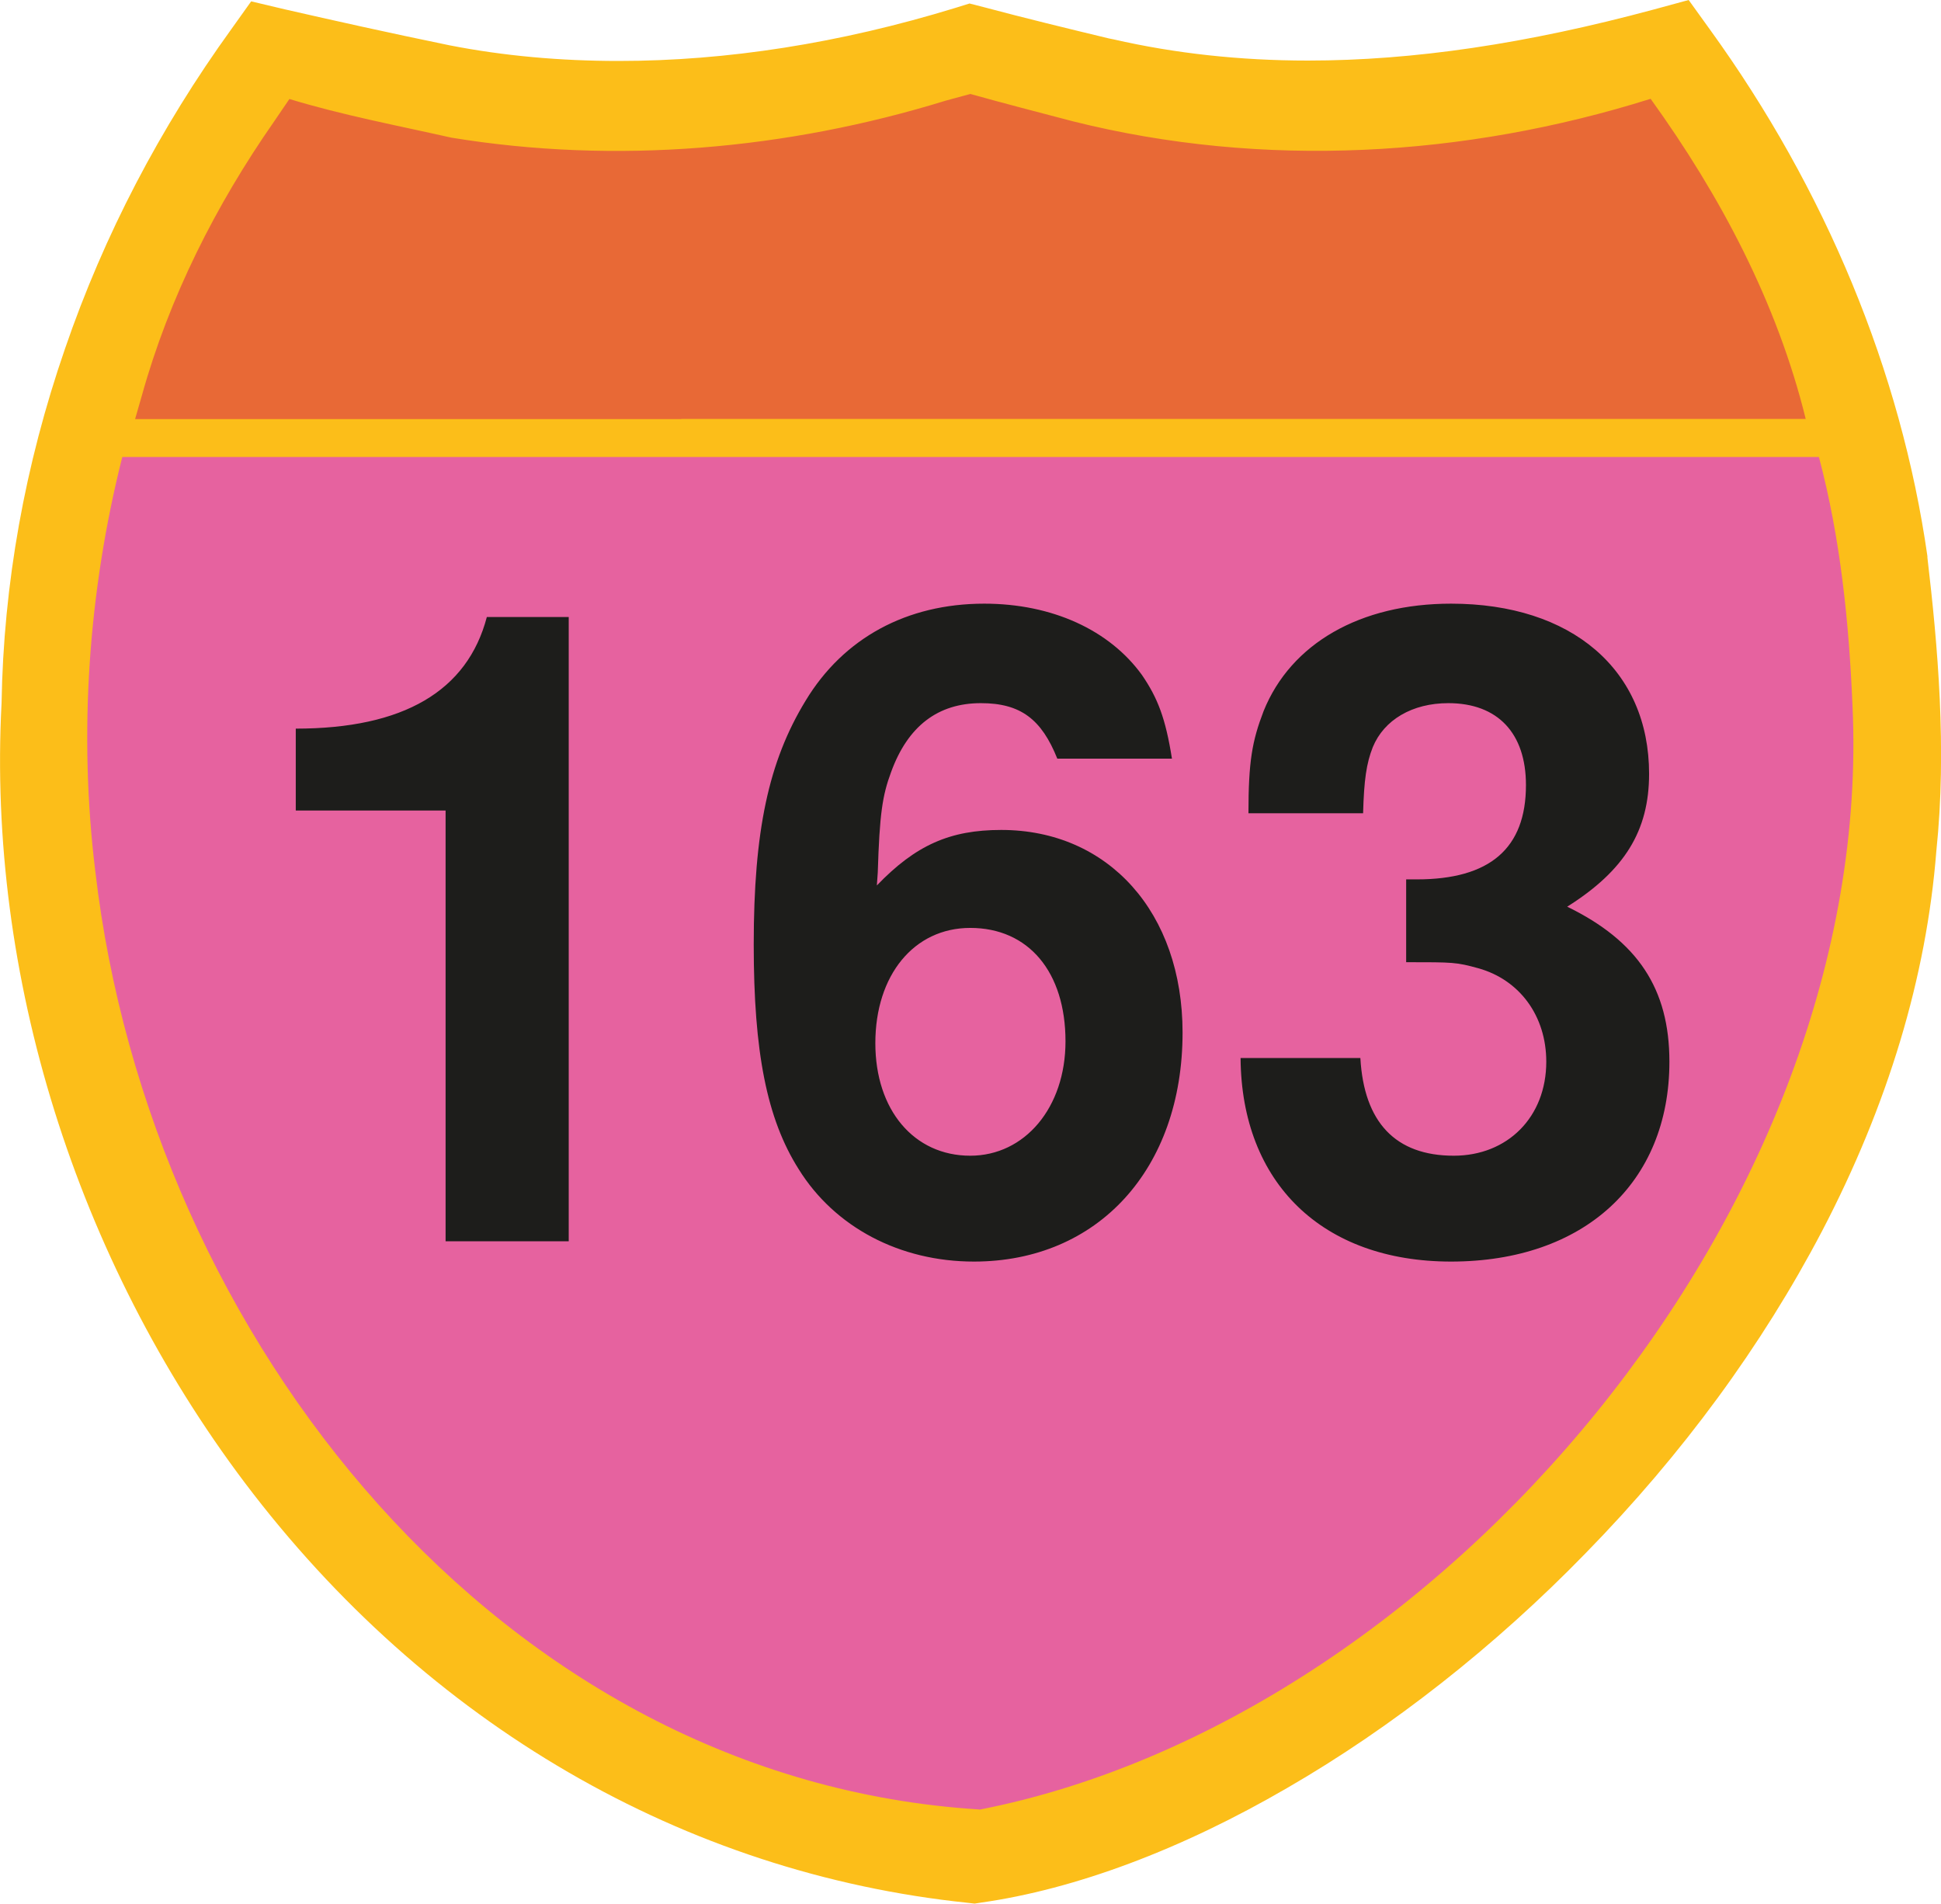
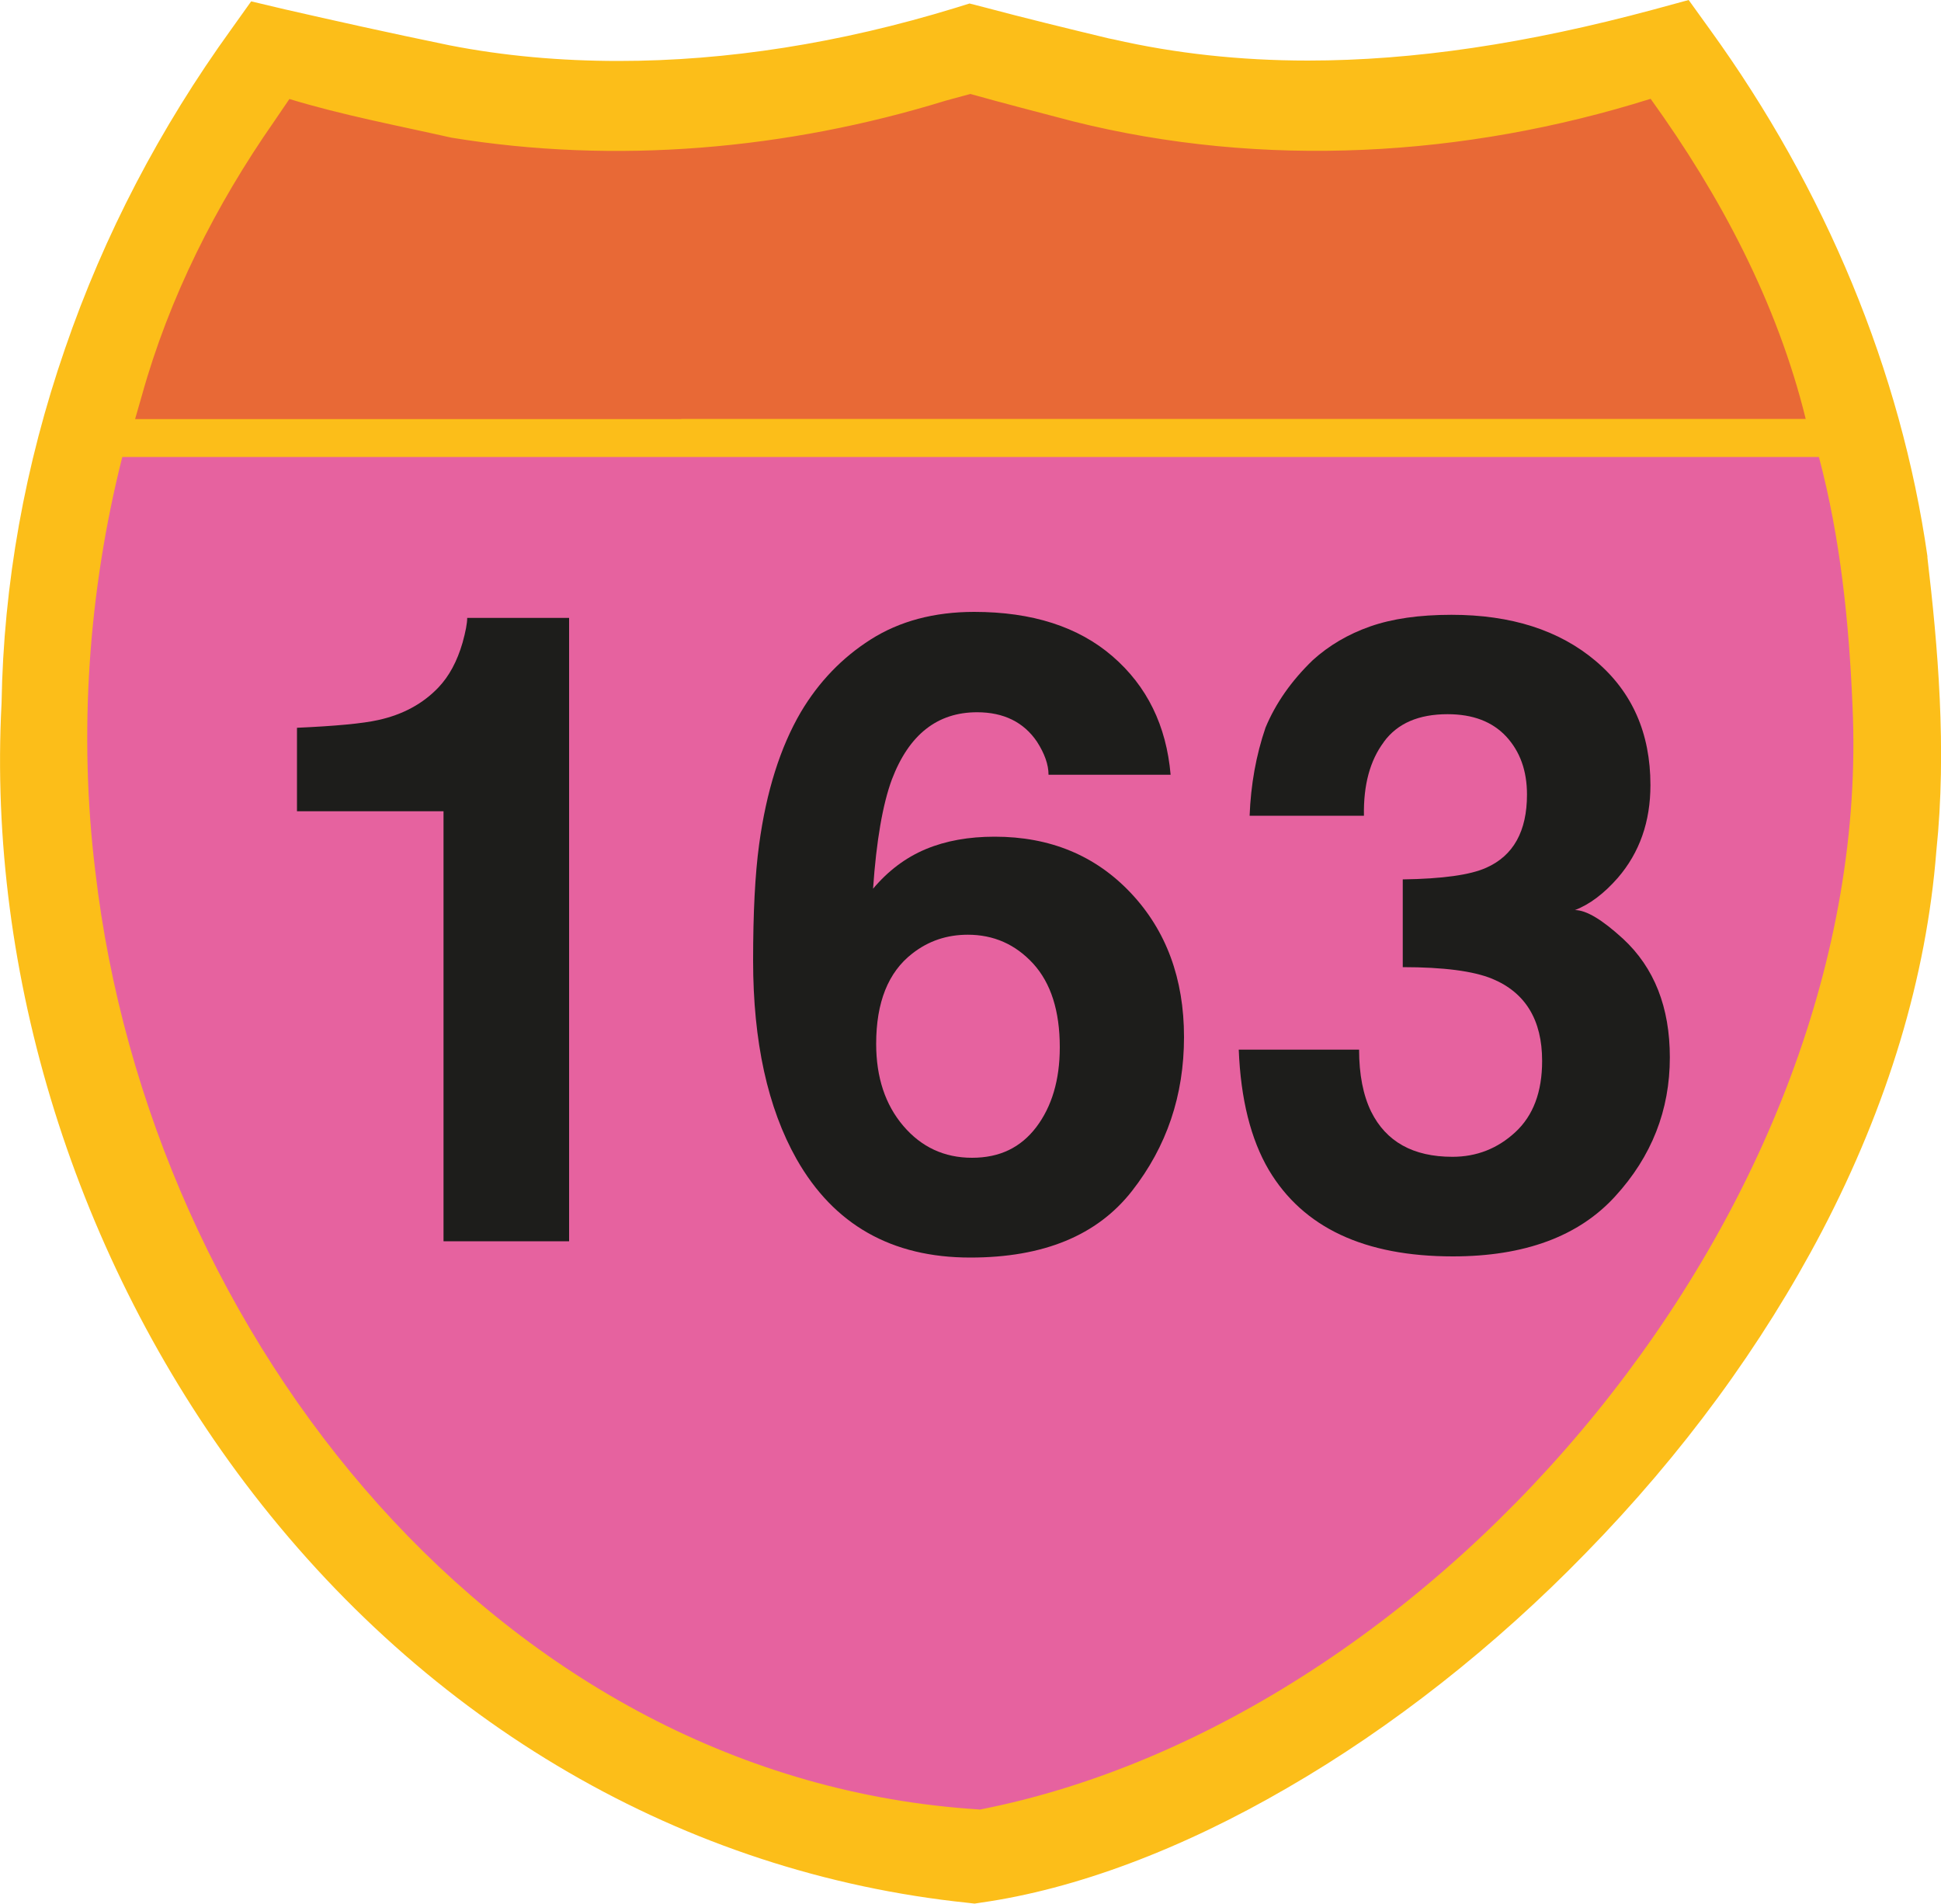
<svg xmlns="http://www.w3.org/2000/svg" id="Calque_2" data-name="Calque 2" viewBox="0 0 100 98.06">
  <defs>
    <style>
      .cls-1 {
+         fill: none;
+         isolation: isolate;
+       }
+ 
+       .cls-2 {
        fill: #e86936;
      }

-       .cls-2 {
+       .cls-3 {
        fill: #fcbe19;
      }

-       .cls-3 {
+       .cls-4 {
        fill: #e6629f;
      }

-       .cls-4 {
+       .cls-5 {
        fill: #1d1d1b;
-         font-family: Helvetica-Bold, Helvetica;
-         font-size: 45.36px;
-         font-weight: 700;
-         isolation: isolate;
      }
    </style>
  </defs>
  <g id="Calque_1-2" data-name="Calque 1">
-     <path class="cls-2" d="m99.3,28.72v-.07c-1.36-9.51-5.24-18.89-11.22-27.15l-1.08-1.5-1.8.49c-6.53,1.76-12.37,2.63-17.82,2.63-3.49,0-6.86-.37-10-1.09l-.25-.05c-2.12-.51-4.3-1.04-6.44-1.61l-.74-.19-.74.23c-5.94,1.82-11.77,2.73-17.34,2.73-3,0-5.93-.26-8.73-.81-3.25-.67-5.93-1.27-8.47-1.85l-1.73-.41-1.02,1.43c-3.67,5.08-6.56,10.6-8.57,16.46C1.28,23.95.18,30.09.08,36.23c-.74,13.99,3.83,28.61,12.54,40.16,9.38,12.42,22.63,20.11,37.25,21.63l.34.04.32-.05c4.87-.69,10.32-2.73,15.79-5.91,5.4-3.12,10.71-7.3,15.36-12.08,5.01-5.12,9.1-10.71,12.19-16.6,3.4-6.51,5.38-13.09,5.89-19.58.55-5.27.07-10.6-.46-15.12h0Z" />
-     <path class="cls-3" d="m50.46,93.22c23.62-4.62,46.18-31.01,44.98-56.87-.18-4.3-.62-8.63-1.73-12.81H6.3c-1.75,6.93-2.26,14.25-1.39,21.34,2.8,24.11,20.94,46.8,45.54,48.33h0Z" />
-     <path class="cls-1" d="m35.11,21.59H6.96l.35-1.22c1.41-5.06,3.81-9.81,6.81-14.11l.79-1.16c2.73.83,5.54,1.36,8.34,1.99,8.48,1.39,17.29.62,25.49-1.91l1.25-.34c1.76.49,3.53.95,5.29,1.41,9.79,2.45,20.18,1.85,29.76-1.16,3.58,4.97,6.51,10.48,7.99,16.49h-57.93Z" />
-     <text class="cls-4" transform="translate(12.16 63.94)">
-       <tspan x="0" y="0">163</tspan>
-     </text>
+     <path class="cls-3" d="m99.3,28.72v-.07c-1.36-9.51-5.24-18.89-11.22-27.15l-1.08-1.5-1.8.49c-6.53,1.76-12.37,2.63-17.82,2.63-3.49,0-6.86-.37-10-1.09l-.25-.05c-2.12-.51-4.3-1.04-6.44-1.61l-.74-.19-.74.23c-5.94,1.82-11.77,2.73-17.34,2.73-3,0-5.93-.26-8.73-.81-3.25-.67-5.93-1.27-8.47-1.85l-1.73-.41-1.02,1.43c-3.67,5.08-6.56,10.6-8.57,16.46C1.28,23.95.18,30.09.08,36.23c-.74,13.99,3.83,28.61,12.54,40.16,9.38,12.42,22.63,20.11,37.25,21.63l.34.04.32-.05c4.87-.69,10.32-2.73,15.79-5.91,5.4-3.12,10.71-7.3,15.36-12.08,5.01-5.12,9.1-10.71,12.19-16.6,3.4-6.51,5.38-13.09,5.89-19.58.55-5.27.07-10.6-.46-15.12h0Z" />
+     <path class="cls-4" d="m50.46,93.22c23.62-4.62,46.18-31.01,44.98-56.87-.18-4.3-.62-8.63-1.73-12.81H6.3c-1.75,6.93-2.26,14.25-1.39,21.34,2.8,24.11,20.94,46.8,45.54,48.33h0Z" />
+     <path class="cls-2" d="m35.11,21.59H6.96l.35-1.22c1.41-5.06,3.81-9.81,6.81-14.11l.79-1.16c2.73.83,5.54,1.36,8.34,1.99,8.48,1.39,17.29.62,25.49-1.91l1.25-.34c1.76.49,3.53.95,5.29,1.41,9.79,2.45,20.18,1.85,29.76-1.16,3.58,4.97,6.51,10.48,7.99,16.49h-57.93Z" />
+     <g class="cls-1">
+       <path class="cls-5" d="m29.32,63.94h-6.47v-22.15h-7.55v-4.3c1.99-.09,3.39-.22,4.19-.4,1.27-.28,2.3-.84,3.1-1.68.55-.58.96-1.34,1.24-2.3.16-.58.24-1,.24-1.28h5.25v32.11Z" />
+       <path class="cls-5" d="m51.25,43.1c2.85,0,5.19.97,7.01,2.9,1.82,1.93,2.74,4.41,2.74,7.42s-.89,5.64-2.68,7.93c-1.79,2.29-4.56,3.43-8.33,3.43-4.05,0-7.03-1.69-8.95-5.07-1.49-2.64-2.24-6.05-2.24-10.23,0-2.45.1-4.44.31-5.98.37-2.73,1.09-5.01,2.15-6.82.92-1.55,2.12-2.8,3.6-3.74,1.48-.94,3.26-1.42,5.33-1.42,2.98,0,5.36.76,7.13,2.29,1.77,1.53,2.77,3.56,2.99,6.1h-6.29c0-.52-.2-1.09-.6-1.71-.68-1-1.71-1.51-3.08-1.51-2.05,0-3.51,1.15-4.39,3.46-.47,1.27-.8,3.15-.97,5.63.78-.93,1.69-1.61,2.72-2.04,1.03-.43,2.21-.64,3.54-.64Zm-4.25,6.02c-1.24.96-1.86,2.51-1.86,4.65,0,1.73.47,3.14,1.4,4.23.93,1.09,2.11,1.64,3.54,1.64s2.51-.53,3.31-1.58c.8-1.06,1.21-2.43,1.21-4.11,0-1.88-.46-3.31-1.37-4.31-.92-1-2.04-1.49-3.37-1.49-1.08,0-2.03.32-2.86.97Z" />
+       <path class="cls-5" d="m71.29,38.23c-.71.95-1.05,2.21-1.02,3.79h-5.89c.06-1.59.33-3.11.82-4.54.52-1.25,1.33-2.41,2.44-3.48.83-.75,1.81-1.33,2.95-1.73,1.14-.4,2.53-.6,4.19-.6,3.07,0,5.55.79,7.43,2.38,1.88,1.59,2.82,3.72,2.82,6.39,0,1.89-.56,3.48-1.68,4.78-.71.81-1.45,1.37-2.21,1.66.58,0,1.4.49,2.48,1.48,1.61,1.49,2.41,3.53,2.41,6.11,0,2.72-.94,5.11-2.82,7.16-1.88,2.06-4.67,3.09-8.36,3.09-4.55,0-7.71-1.48-9.48-4.45-.93-1.58-1.45-3.65-1.55-6.2h6.2c0,1.28.21,2.35.62,3.19.77,1.55,2.16,2.33,4.19,2.33,1.24,0,2.32-.42,3.24-1.27.92-.85,1.38-2.07,1.38-3.67,0-2.11-.86-3.52-2.57-4.23-.97-.4-2.51-.6-4.61-.6v-4.52c2.05-.03,3.48-.23,4.3-.6,1.4-.62,2.1-1.88,2.1-3.77,0-1.23-.36-2.22-1.07-2.99-.72-.77-1.72-1.15-3.02-1.15-1.49,0-2.58.47-3.28,1.42Z" />
+     </g>
  </g>
</svg>
